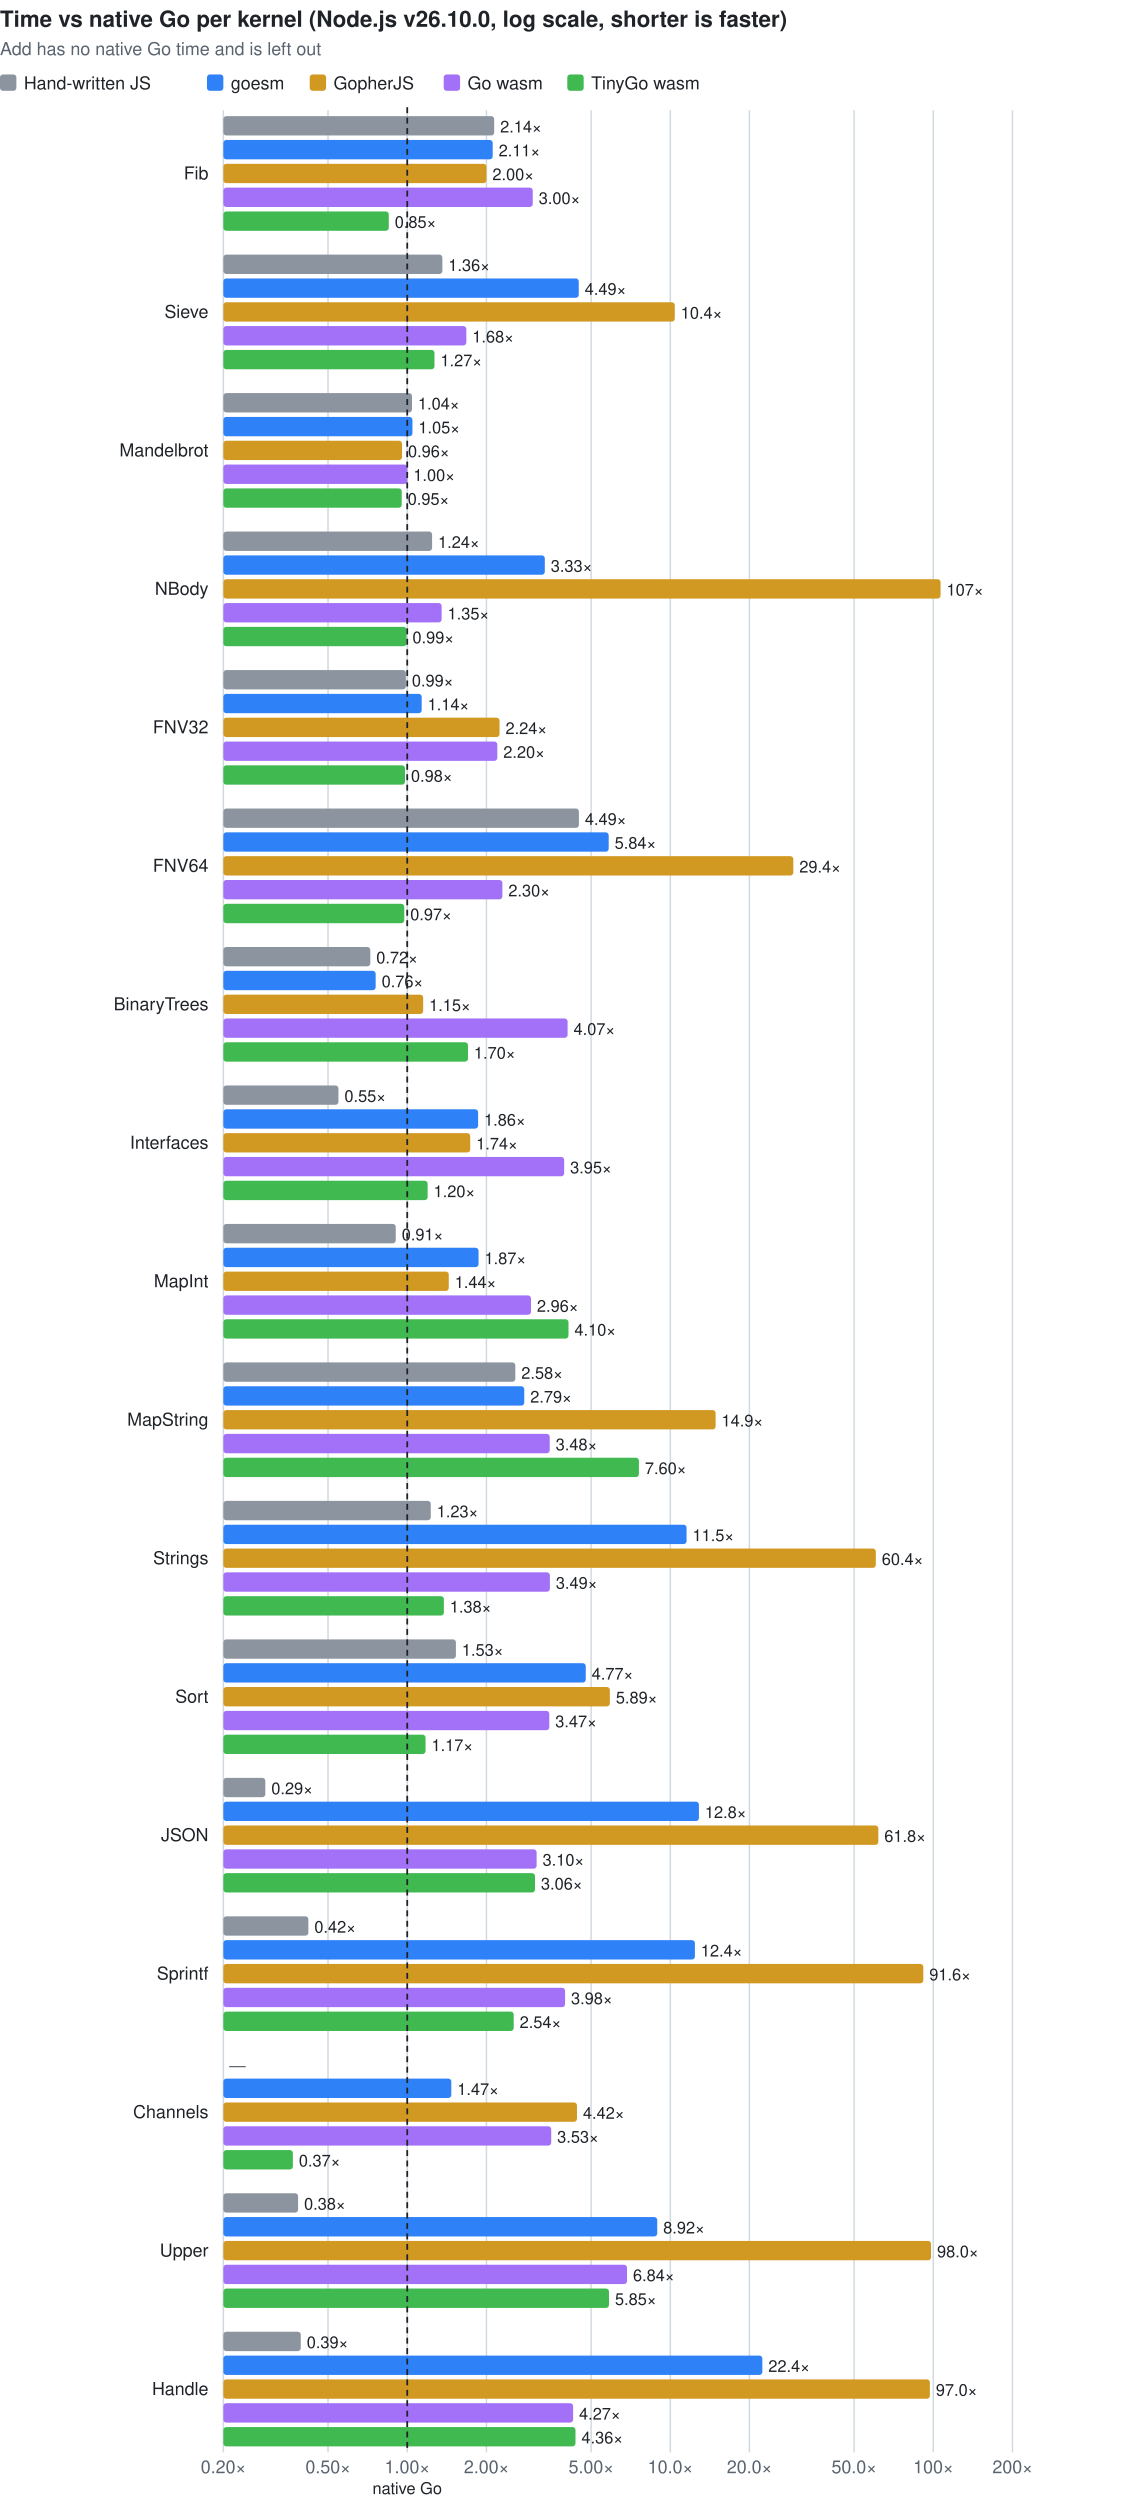
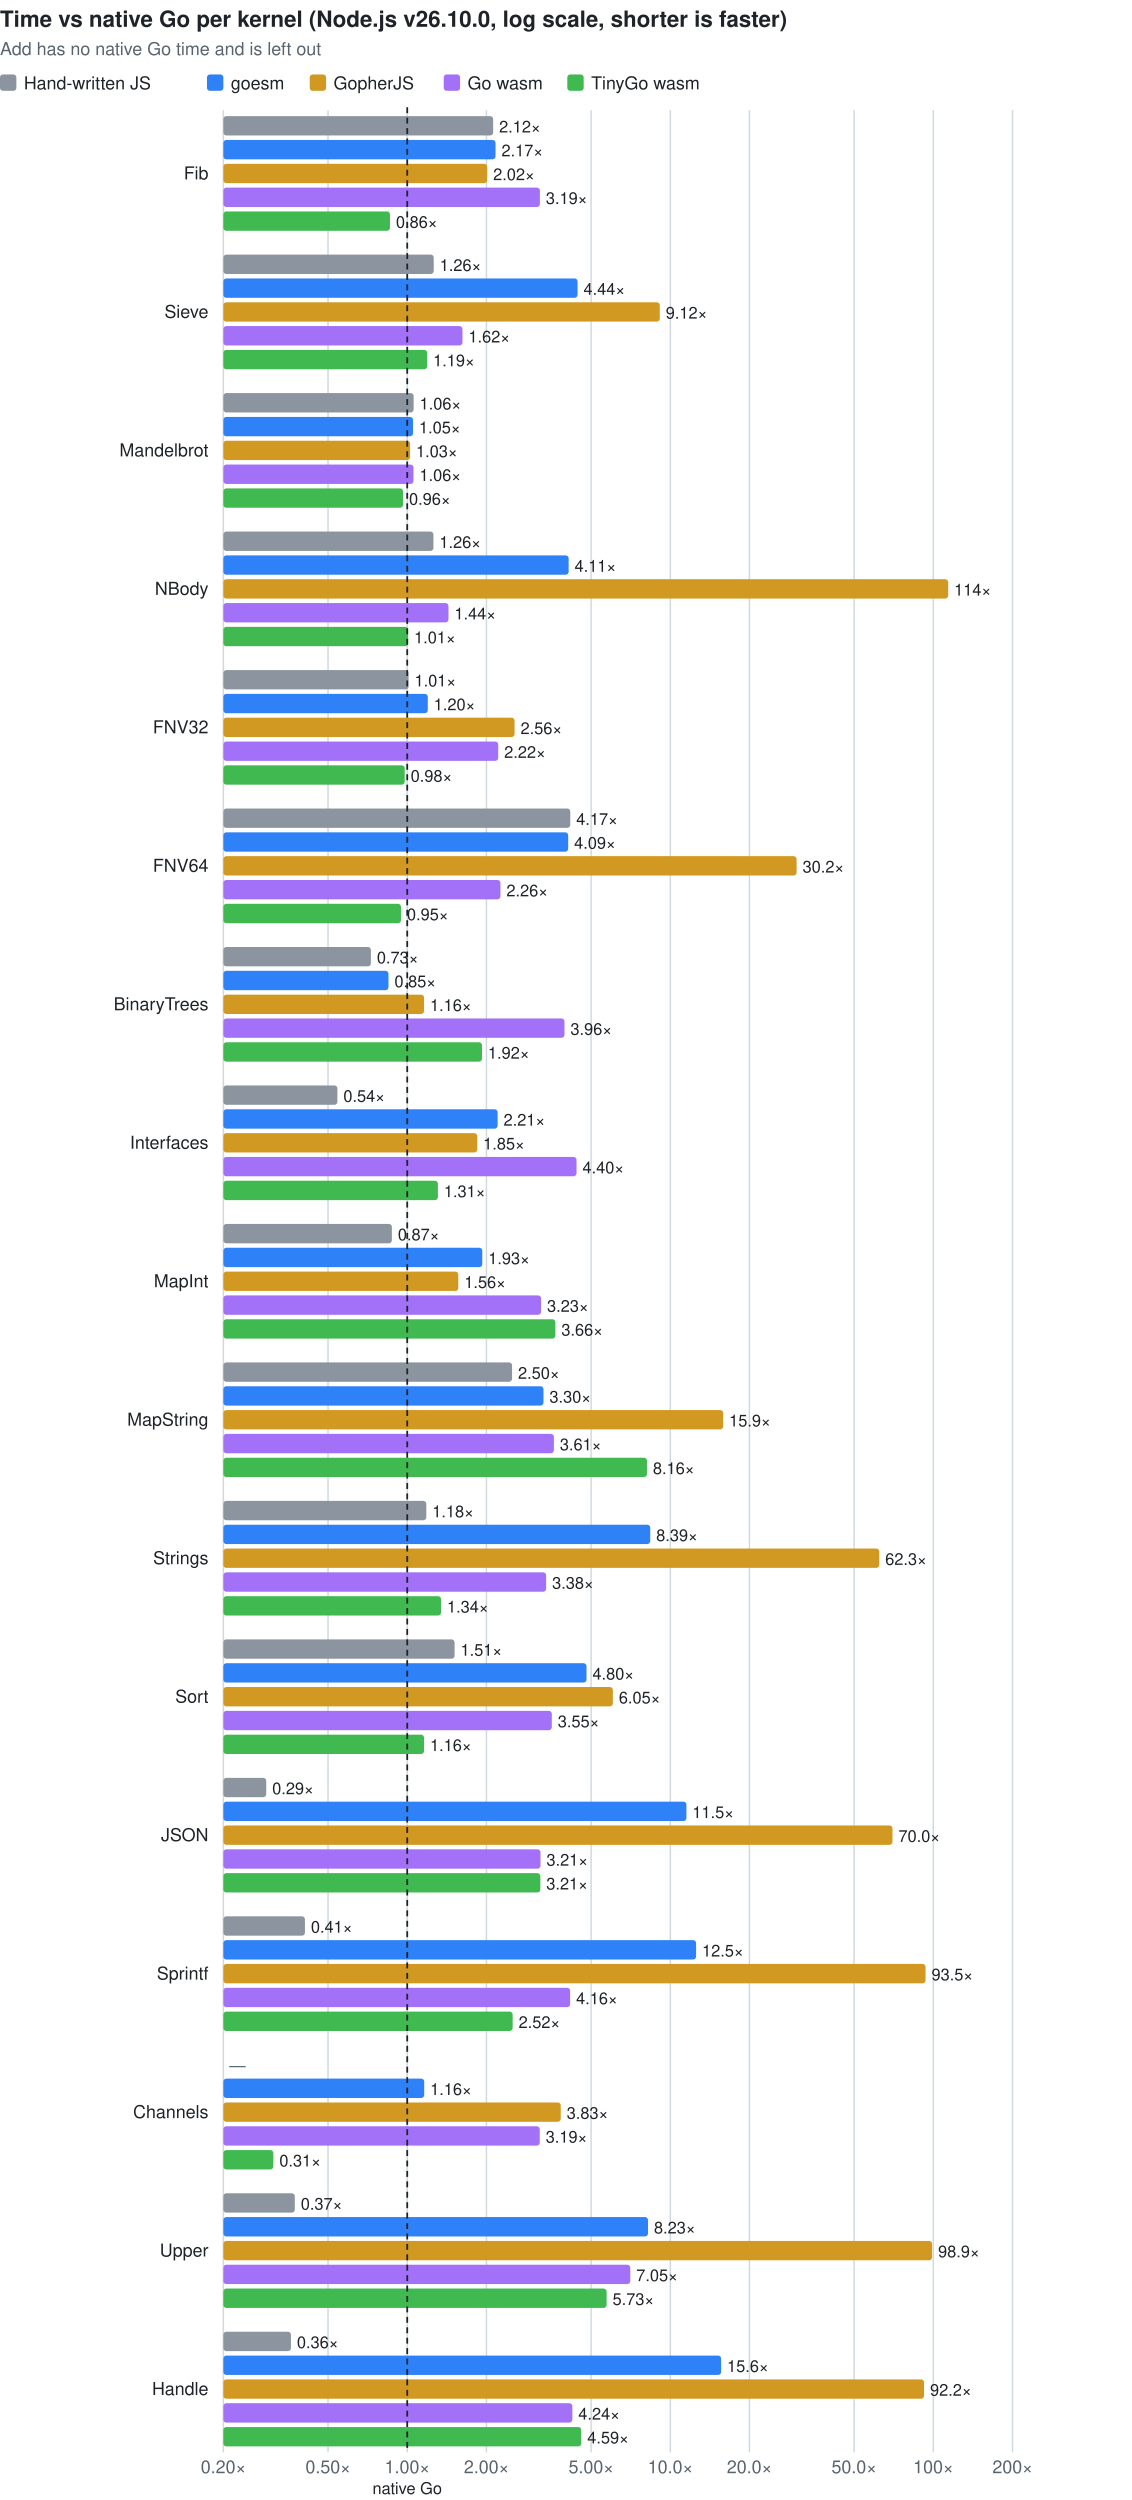
<svg xmlns="http://www.w3.org/2000/svg" width="760" height="1679" viewBox="0 0 760 1679" font-family="-apple-system, 'Segoe UI', Helvetica, Arial, 'Hiragino Sans', 'Noto Sans CJK JP', 'Yu Gothic', sans-serif" font-size="12">
  <style>.t{fill:#1f2328}.m{fill:#59636e}.g{stroke:#d1d9e0}.r{stroke:#1f2328}@media (prefers-color-scheme:dark){.t{fill:#f0f6fc}.m{fill:#9198a1}.g{stroke:#3d444d}.r{stroke:#f0f6fc}}</style>
  <text class="t" x="0" y="18" font-size="15" font-weight="600">Time vs native Go per kernel (Node.js v26.10.0, log scale, shorter is faster)</text>
  <text class="m" x="0" y="37">Add has no native Go time and is left out</text>
  <rect x="0" y="50" width="11" height="11" rx="2" fill="#8c959f" />
  <text class="t" x="16" y="60">Hand-written JS</text>
  <rect x="139" y="50" width="11" height="11" rx="2" fill="#2f81f7" />
  <text class="t" x="155" y="60">goesm</text>
  <rect x="208" y="50" width="11" height="11" rx="2" fill="#d29922" />
  <text class="t" x="224" y="60">GopherJS</text>
  <rect x="298" y="50" width="11" height="11" rx="2" fill="#a371f7" />
  <text class="t" x="314" y="60">Go wasm</text>
  <rect x="381" y="50" width="11" height="11" rx="2" fill="#3fb950" />
  <text class="t" x="397" y="60">TinyGo wasm</text>
  <line class="g" x1="150.0" y1="74" x2="150.0" y2="1647" />
  <text class="m" x="150.0" y="1661" text-anchor="middle">0.20×</text>
  <line class="g" x1="220.3" y1="74" x2="220.3" y2="1647" />
  <text class="m" x="220.3" y="1661" text-anchor="middle">0.50×</text>
  <line class="g" x1="273.5" y1="74" x2="273.5" y2="1647" />
  <text class="m" x="273.5" y="1661" text-anchor="middle">1.00×</text>
  <line class="g" x1="326.7" y1="74" x2="326.7" y2="1647" />
  <text class="m" x="326.7" y="1661" text-anchor="middle">2.00×</text>
  <line class="g" x1="397.0" y1="74" x2="397.0" y2="1647" />
  <text class="m" x="397.0" y="1661" text-anchor="middle">5.00×</text>
  <line class="g" x1="450.2" y1="74" x2="450.2" y2="1647" />
  <text class="m" x="450.2" y="1661" text-anchor="middle">10.0×</text>
  <line class="g" x1="503.3" y1="74" x2="503.3" y2="1647" />
  <text class="m" x="503.3" y="1661" text-anchor="middle">20.0×</text>
  <line class="g" x1="573.6" y1="74" x2="573.6" y2="1647" />
  <text class="m" x="573.6" y="1661" text-anchor="middle">50.0×</text>
  <line class="g" x1="626.8" y1="74" x2="626.8" y2="1647" />
  <text class="m" x="626.8" y="1661" text-anchor="middle">100×</text>
  <line class="g" x1="680.0" y1="74" x2="680.0" y2="1647" />
  <text class="m" x="680.0" y="1661" text-anchor="middle">200×</text>
  <text class="t" x="140" y="120.5" text-anchor="end">Fib</text>
-   <rect x="150" y="78" width="181.9" height="13" rx="2" fill="#8c959f" />
-   <text class="t" x="335.9" y="89" font-size="11">2.14×</text>
-   <rect x="150" y="94" width="180.9" height="13" rx="2" fill="#2f81f7" />
-   <text class="t" x="334.9" y="105" font-size="11">2.11×</text>
-   <rect x="150" y="110" width="176.7" height="13" rx="2" fill="#d29922" />
-   <text class="t" x="330.7" y="121" font-size="11">2.00×</text>
-   <rect x="150" y="126" width="207.8" height="13" rx="2" fill="#a371f7" />
-   <text class="t" x="361.8" y="137" font-size="11">3.00×</text>
-   <rect x="150" y="142" width="111.1" height="13" rx="2" fill="#3fb950" />
-   <text class="t" x="265.1" y="153" font-size="11">0.85×</text>
+   <rect x="150" y="78" width="181.2" height="13" rx="2" fill="#8c959f" />
+   <text class="t" x="335.2" y="89" font-size="11">2.12×</text>
+   <rect x="150" y="94" width="182.8" height="13" rx="2" fill="#2f81f7" />
+   <text class="t" x="336.8" y="105" font-size="11">2.17×</text>
+   <rect x="150" y="110" width="177.2" height="13" rx="2" fill="#d29922" />
+   <text class="t" x="331.2" y="121" font-size="11">2.02×</text>
+   <rect x="150" y="126" width="212.6" height="13" rx="2" fill="#a371f7" />
+   <text class="t" x="366.6" y="137" font-size="11">3.19×</text>
+   <rect x="150" y="142" width="111.9" height="13" rx="2" fill="#3fb950" />
+   <text class="t" x="265.9" y="153" font-size="11">0.86×</text>
  <text class="t" x="140" y="213.5" text-anchor="end">Sieve</text>
-   <rect x="150" y="171" width="147.1" height="13" rx="2" fill="#8c959f" />
-   <text class="t" x="301.1" y="182" font-size="11">1.36×</text>
-   <rect x="150" y="187" width="238.7" height="13" rx="2" fill="#2f81f7" />
-   <text class="t" x="392.7" y="198" font-size="11">4.49×</text>
-   <rect x="150" y="203" width="303.2" height="13" rx="2" fill="#d29922" />
-   <text class="t" x="457.2" y="214" font-size="11">10.4×</text>
-   <rect x="150" y="219" width="163.2" height="13" rx="2" fill="#a371f7" />
-   <text class="t" x="317.2" y="230" font-size="11">1.68×</text>
-   <rect x="150" y="235" width="141.8" height="13" rx="2" fill="#3fb950" />
-   <text class="t" x="295.8" y="246" font-size="11">1.27×</text>
+   <rect x="150" y="171" width="141.3" height="13" rx="2" fill="#8c959f" />
+   <text class="t" x="295.3" y="182" font-size="11">1.26×</text>
+   <rect x="150" y="187" width="237.9" height="13" rx="2" fill="#2f81f7" />
+   <text class="t" x="391.9" y="198" font-size="11">4.44×</text>
+   <rect x="150" y="203" width="293.1" height="13" rx="2" fill="#d29922" />
+   <text class="t" x="447.1" y="214" font-size="11">9.12×</text>
+   <rect x="150" y="219" width="160.6" height="13" rx="2" fill="#a371f7" />
+   <text class="t" x="314.6" y="230" font-size="11">1.62×</text>
+   <rect x="150" y="235" width="136.9" height="13" rx="2" fill="#3fb950" />
+   <text class="t" x="290.9" y="246" font-size="11">1.19×</text>
  <text class="t" x="140" y="306.5" text-anchor="end">Mandelbrot</text>
-   <rect x="150" y="264" width="126.7" height="13" rx="2" fill="#8c959f" />
-   <text class="t" x="280.7" y="275" font-size="11">1.04×</text>
-   <rect x="150" y="280" width="127.0" height="13" rx="2" fill="#2f81f7" />
-   <text class="t" x="281.0" y="291" font-size="11">1.05×</text>
-   <rect x="150" y="296" width="120.0" height="13" rx="2" fill="#d29922" />
-   <text class="t" x="274.0" y="307" font-size="11">0.96×</text>
-   <rect x="150" y="312" width="123.6" height="13" rx="2" fill="#a371f7" />
-   <text class="t" x="277.6" y="323" font-size="11">1.00×</text>
-   <rect x="150" y="328" width="119.8" height="13" rx="2" fill="#3fb950" />
-   <text class="t" x="273.8" y="339" font-size="11">0.95×</text>
+   <rect x="150" y="264" width="127.8" height="13" rx="2" fill="#8c959f" />
+   <text class="t" x="281.8" y="275" font-size="11">1.06×</text>
+   <rect x="150" y="280" width="127.4" height="13" rx="2" fill="#2f81f7" />
+   <text class="t" x="281.4" y="291" font-size="11">1.05×</text>
+   <rect x="150" y="296" width="125.4" height="13" rx="2" fill="#d29922" />
+   <text class="t" x="279.4" y="307" font-size="11">1.03×</text>
+   <rect x="150" y="312" width="127.7" height="13" rx="2" fill="#a371f7" />
+   <text class="t" x="281.7" y="323" font-size="11">1.06×</text>
+   <rect x="150" y="328" width="120.7" height="13" rx="2" fill="#3fb950" />
+   <text class="t" x="274.7" y="339" font-size="11">0.96×</text>
  <text class="t" x="140" y="399.5" text-anchor="end">NBody</text>
-   <rect x="150" y="357" width="140.2" height="13" rx="2" fill="#8c959f" />
-   <text class="t" x="294.2" y="368" font-size="11">1.24×</text>
-   <rect x="150" y="373" width="215.9" height="13" rx="2" fill="#2f81f7" />
-   <text class="t" x="369.9" y="384" font-size="11">3.33×</text>
-   <rect x="150" y="389" width="481.7" height="13" rx="2" fill="#d29922" />
-   <text class="t" x="635.7" y="400" font-size="11">107×</text>
-   <rect x="150" y="405" width="146.6" height="13" rx="2" fill="#a371f7" />
-   <text class="t" x="300.6" y="416" font-size="11">1.35×</text>
-   <rect x="150" y="421" width="123.0" height="13" rx="2" fill="#3fb950" />
-   <text class="t" x="277.0" y="432" font-size="11">0.99×</text>
+   <rect x="150" y="357" width="141.1" height="13" rx="2" fill="#8c959f" />
+   <text class="t" x="295.1" y="368" font-size="11">1.26×</text>
+   <rect x="150" y="373" width="231.9" height="13" rx="2" fill="#2f81f7" />
+   <text class="t" x="385.9" y="384" font-size="11">4.11×</text>
+   <rect x="150" y="389" width="486.8" height="13" rx="2" fill="#d29922" />
+   <text class="t" x="640.8" y="400" font-size="11">114×</text>
+   <rect x="150" y="405" width="151.2" height="13" rx="2" fill="#a371f7" />
+   <text class="t" x="305.2" y="416" font-size="11">1.44×</text>
+   <rect x="150" y="421" width="124.1" height="13" rx="2" fill="#3fb950" />
+   <text class="t" x="278.1" y="432" font-size="11">1.01×</text>
  <text class="t" x="140" y="492.5" text-anchor="end">FNV32</text>
-   <rect x="150" y="450" width="122.6" height="13" rx="2" fill="#8c959f" />
-   <text class="t" x="276.6" y="461" font-size="11">0.99×</text>
-   <rect x="150" y="466" width="133.2" height="13" rx="2" fill="#2f81f7" />
-   <text class="t" x="287.2" y="477" font-size="11">1.14×</text>
-   <rect x="150" y="482" width="185.5" height="13" rx="2" fill="#d29922" />
-   <text class="t" x="339.5" y="493" font-size="11">2.24×</text>
-   <rect x="150" y="498" width="184.0" height="13" rx="2" fill="#a371f7" />
-   <text class="t" x="338.0" y="509" font-size="11">2.20×</text>
-   <rect x="150" y="514" width="122.0" height="13" rx="2" fill="#3fb950" />
-   <text class="t" x="276.0" y="525" font-size="11">0.98×</text>
+   <rect x="150" y="450" width="124.4" height="13" rx="2" fill="#8c959f" />
+   <text class="t" x="278.4" y="461" font-size="11">1.01×</text>
+   <rect x="150" y="466" width="137.3" height="13" rx="2" fill="#2f81f7" />
+   <text class="t" x="291.3" y="477" font-size="11">1.20×</text>
+   <rect x="150" y="482" width="195.6" height="13" rx="2" fill="#d29922" />
+   <text class="t" x="349.6" y="493" font-size="11">2.56×</text>
+   <rect x="150" y="498" width="184.6" height="13" rx="2" fill="#a371f7" />
+   <text class="t" x="338.6" y="509" font-size="11">2.22×</text>
+   <rect x="150" y="514" width="121.8" height="13" rx="2" fill="#3fb950" />
+   <text class="t" x="275.8" y="525" font-size="11">0.98×</text>
  <text class="t" x="140" y="585.5" text-anchor="end">FNV64</text>
-   <rect x="150" y="543" width="238.8" height="13" rx="2" fill="#8c959f" />
-   <text class="t" x="392.8" y="554" font-size="11">4.49×</text>
-   <rect x="150" y="559" width="258.8" height="13" rx="2" fill="#2f81f7" />
-   <text class="t" x="412.8" y="570" font-size="11">5.84×</text>
-   <rect x="150" y="575" width="382.8" height="13" rx="2" fill="#d29922" />
-   <text class="t" x="536.8" y="586" font-size="11">29.4×</text>
-   <rect x="150" y="591" width="187.4" height="13" rx="2" fill="#a371f7" />
-   <text class="t" x="341.4" y="602" font-size="11">2.30×</text>
-   <rect x="150" y="607" width="121.5" height="13" rx="2" fill="#3fb950" />
-   <text class="t" x="275.5" y="618" font-size="11">0.97×</text>
+   <rect x="150" y="543" width="233.0" height="13" rx="2" fill="#8c959f" />
+   <text class="t" x="387.0" y="554" font-size="11">4.17×</text>
+   <rect x="150" y="559" width="231.6" height="13" rx="2" fill="#2f81f7" />
+   <text class="t" x="385.6" y="570" font-size="11">4.09×</text>
+   <rect x="150" y="575" width="385.0" height="13" rx="2" fill="#d29922" />
+   <text class="t" x="539.0" y="586" font-size="11">30.2×</text>
+   <rect x="150" y="591" width="186.1" height="13" rx="2" fill="#a371f7" />
+   <text class="t" x="340.1" y="602" font-size="11">2.26×</text>
+   <rect x="150" y="607" width="119.3" height="13" rx="2" fill="#3fb950" />
+   <text class="t" x="273.3" y="618" font-size="11">0.95×</text>
  <text class="t" x="140" y="678.5" text-anchor="end">BinaryTrees</text>
-   <rect x="150" y="636" width="98.7" height="13" rx="2" fill="#8c959f" />
-   <text class="t" x="252.7" y="647" font-size="11">0.72×</text>
-   <rect x="150" y="652" width="102.3" height="13" rx="2" fill="#2f81f7" />
-   <text class="t" x="256.3" y="663" font-size="11">0.76×</text>
-   <rect x="150" y="668" width="134.2" height="13" rx="2" fill="#d29922" />
-   <text class="t" x="288.2" y="679" font-size="11">1.15×</text>
-   <rect x="150" y="684" width="231.2" height="13" rx="2" fill="#a371f7" />
-   <text class="t" x="385.2" y="695" font-size="11">4.07×</text>
-   <rect x="150" y="700" width="164.3" height="13" rx="2" fill="#3fb950" />
-   <text class="t" x="318.3" y="711" font-size="11">1.70×</text>
+   <rect x="150" y="636" width="99.1" height="13" rx="2" fill="#8c959f" />
+   <text class="t" x="253.1" y="647" font-size="11">0.73×</text>
+   <rect x="150" y="652" width="110.9" height="13" rx="2" fill="#2f81f7" />
+   <text class="t" x="264.9" y="663" font-size="11">0.85×</text>
+   <rect x="150" y="668" width="134.8" height="13" rx="2" fill="#d29922" />
+   <text class="t" x="288.8" y="679" font-size="11">1.16×</text>
+   <rect x="150" y="684" width="229.1" height="13" rx="2" fill="#a371f7" />
+   <text class="t" x="383.1" y="695" font-size="11">3.96×</text>
+   <rect x="150" y="700" width="173.7" height="13" rx="2" fill="#3fb950" />
+   <text class="t" x="327.7" y="711" font-size="11">1.92×</text>
  <text class="t" x="140" y="771.5" text-anchor="end">Interfaces</text>
-   <rect x="150" y="729" width="77.3" height="13" rx="2" fill="#8c959f" />
-   <text class="t" x="231.3" y="740" font-size="11">0.55×</text>
-   <rect x="150" y="745" width="171.1" height="13" rx="2" fill="#2f81f7" />
-   <text class="t" x="325.1" y="756" font-size="11">1.86×</text>
-   <rect x="150" y="761" width="165.8" height="13" rx="2" fill="#d29922" />
-   <text class="t" x="319.8" y="772" font-size="11">1.74×</text>
-   <rect x="150" y="777" width="228.9" height="13" rx="2" fill="#a371f7" />
-   <text class="t" x="382.9" y="788" font-size="11">3.95×</text>
-   <rect x="150" y="793" width="137.2" height="13" rx="2" fill="#3fb950" />
-   <text class="t" x="291.2" y="804" font-size="11">1.20×</text>
+   <rect x="150" y="729" width="76.6" height="13" rx="2" fill="#8c959f" />
+   <text class="t" x="230.6" y="740" font-size="11">0.54×</text>
+   <rect x="150" y="745" width="184.2" height="13" rx="2" fill="#2f81f7" />
+   <text class="t" x="338.2" y="756" font-size="11">2.21×</text>
+   <rect x="150" y="761" width="170.5" height="13" rx="2" fill="#d29922" />
+   <text class="t" x="324.5" y="772" font-size="11">1.85×</text>
+   <rect x="150" y="777" width="237.2" height="13" rx="2" fill="#a371f7" />
+   <text class="t" x="391.2" y="788" font-size="11">4.40×</text>
+   <rect x="150" y="793" width="144.1" height="13" rx="2" fill="#3fb950" />
+   <text class="t" x="298.1" y="804" font-size="11">1.31×</text>
  <text class="t" x="140" y="864.5" text-anchor="end">MapInt</text>
-   <rect x="150" y="822" width="115.8" height="13" rx="2" fill="#8c959f" />
-   <text class="t" x="269.8" y="833" font-size="11">0.91×</text>
-   <rect x="150" y="838" width="171.4" height="13" rx="2" fill="#2f81f7" />
-   <text class="t" x="325.4" y="849" font-size="11">1.87×</text>
-   <rect x="150" y="854" width="151.4" height="13" rx="2" fill="#d29922" />
-   <text class="t" x="305.4" y="865" font-size="11">1.44×</text>
-   <rect x="150" y="870" width="206.6" height="13" rx="2" fill="#a371f7" />
-   <text class="t" x="360.6" y="881" font-size="11">2.96×</text>
-   <rect x="150" y="886" width="231.8" height="13" rx="2" fill="#3fb950" />
-   <text class="t" x="385.8" y="897" font-size="11">4.10×</text>
+   <rect x="150" y="822" width="113.2" height="13" rx="2" fill="#8c959f" />
+   <text class="t" x="267.2" y="833" font-size="11">0.87×</text>
+   <rect x="150" y="838" width="173.9" height="13" rx="2" fill="#2f81f7" />
+   <text class="t" x="327.9" y="849" font-size="11">1.93×</text>
+   <rect x="150" y="854" width="157.8" height="13" rx="2" fill="#d29922" />
+   <text class="t" x="311.8" y="865" font-size="11">1.56×</text>
+   <rect x="150" y="870" width="213.4" height="13" rx="2" fill="#a371f7" />
+   <text class="t" x="367.4" y="881" font-size="11">3.23×</text>
+   <rect x="150" y="886" width="223.0" height="13" rx="2" fill="#3fb950" />
+   <text class="t" x="377.0" y="897" font-size="11">3.66×</text>
  <text class="t" x="140" y="957.5" text-anchor="end">MapString</text>
-   <rect x="150" y="915" width="196.1" height="13" rx="2" fill="#8c959f" />
-   <text class="t" x="350.1" y="926" font-size="11">2.58×</text>
-   <rect x="150" y="931" width="202.1" height="13" rx="2" fill="#2f81f7" />
-   <text class="t" x="356.1" y="942" font-size="11">2.79×</text>
-   <rect x="150" y="947" width="330.6" height="13" rx="2" fill="#d29922" />
-   <text class="t" x="484.6" y="958" font-size="11">14.9×</text>
-   <rect x="150" y="963" width="219.2" height="13" rx="2" fill="#a371f7" />
-   <text class="t" x="373.2" y="974" font-size="11">3.48×</text>
-   <rect x="150" y="979" width="279.1" height="13" rx="2" fill="#3fb950" />
-   <text class="t" x="433.1" y="990" font-size="11">7.60×</text>
+   <rect x="150" y="915" width="193.9" height="13" rx="2" fill="#8c959f" />
+   <text class="t" x="347.9" y="926" font-size="11">2.50×</text>
+   <rect x="150" y="931" width="215.0" height="13" rx="2" fill="#2f81f7" />
+   <text class="t" x="369.0" y="942" font-size="11">3.30×</text>
+   <rect x="150" y="947" width="335.7" height="13" rx="2" fill="#d29922" />
+   <text class="t" x="489.7" y="958" font-size="11">15.9×</text>
+   <rect x="150" y="963" width="222.0" height="13" rx="2" fill="#a371f7" />
+   <text class="t" x="376.0" y="974" font-size="11">3.61×</text>
+   <rect x="150" y="979" width="284.5" height="13" rx="2" fill="#3fb950" />
+   <text class="t" x="438.5" y="990" font-size="11">8.16×</text>
  <text class="t" x="140" y="1050.5" text-anchor="end">Strings</text>
-   <rect x="150" y="1008" width="139.3" height="13" rx="2" fill="#8c959f" />
-   <text class="t" x="293.3" y="1019" font-size="11">1.23×</text>
-   <rect x="150" y="1024" width="311.1" height="13" rx="2" fill="#2f81f7" />
-   <text class="t" x="465.1" y="1035" font-size="11">11.5×</text>
-   <rect x="150" y="1040" width="438.2" height="13" rx="2" fill="#d29922" />
-   <text class="t" x="592.2" y="1051" font-size="11">60.4×</text>
-   <rect x="150" y="1056" width="219.3" height="13" rx="2" fill="#a371f7" />
-   <text class="t" x="373.3" y="1067" font-size="11">3.49×</text>
-   <rect x="150" y="1072" width="148.1" height="13" rx="2" fill="#3fb950" />
-   <text class="t" x="302.1" y="1083" font-size="11">1.38×</text>
+   <rect x="150" y="1008" width="136.3" height="13" rx="2" fill="#8c959f" />
+   <text class="t" x="290.3" y="1019" font-size="11">1.18×</text>
+   <rect x="150" y="1024" width="286.7" height="13" rx="2" fill="#2f81f7" />
+   <text class="t" x="440.7" y="1035" font-size="11">8.39×</text>
+   <rect x="150" y="1040" width="440.5" height="13" rx="2" fill="#d29922" />
+   <text class="t" x="594.5" y="1051" font-size="11">62.3×</text>
+   <rect x="150" y="1056" width="216.8" height="13" rx="2" fill="#a371f7" />
+   <text class="t" x="370.8" y="1067" font-size="11">3.38×</text>
+   <rect x="150" y="1072" width="146.2" height="13" rx="2" fill="#3fb950" />
+   <text class="t" x="300.2" y="1083" font-size="11">1.34×</text>
  <text class="t" x="140" y="1143.5" text-anchor="end">Sort</text>
-   <rect x="150" y="1101" width="156.2" height="13" rx="2" fill="#8c959f" />
-   <text class="t" x="310.2" y="1112" font-size="11">1.53×</text>
-   <rect x="150" y="1117" width="243.4" height="13" rx="2" fill="#2f81f7" />
-   <text class="t" x="397.4" y="1128" font-size="11">4.77×</text>
-   <rect x="150" y="1133" width="259.6" height="13" rx="2" fill="#d29922" />
-   <text class="t" x="413.6" y="1144" font-size="11">5.89×</text>
-   <rect x="150" y="1149" width="218.9" height="13" rx="2" fill="#a371f7" />
-   <text class="t" x="372.9" y="1160" font-size="11">3.47×</text>
-   <rect x="150" y="1165" width="135.8" height="13" rx="2" fill="#3fb950" />
-   <text class="t" x="289.8" y="1176" font-size="11">1.17×</text>
+   <rect x="150" y="1101" width="155.3" height="13" rx="2" fill="#8c959f" />
+   <text class="t" x="309.3" y="1112" font-size="11">1.51×</text>
+   <rect x="150" y="1117" width="243.9" height="13" rx="2" fill="#2f81f7" />
+   <text class="t" x="397.9" y="1128" font-size="11">4.80×</text>
+   <rect x="150" y="1133" width="261.6" height="13" rx="2" fill="#d29922" />
+   <text class="t" x="415.6" y="1144" font-size="11">6.05×</text>
+   <rect x="150" y="1149" width="220.6" height="13" rx="2" fill="#a371f7" />
+   <text class="t" x="374.6" y="1160" font-size="11">3.55×</text>
+   <rect x="150" y="1165" width="134.8" height="13" rx="2" fill="#3fb950" />
+   <text class="t" x="288.8" y="1176" font-size="11">1.16×</text>
  <text class="t" x="140" y="1236.5" text-anchor="end">JSON</text>
-   <rect x="150" y="1194" width="28.2" height="13" rx="2" fill="#8c959f" />
-   <text class="t" x="182.2" y="1205" font-size="11">0.29×</text>
-   <rect x="150" y="1210" width="319.4" height="13" rx="2" fill="#2f81f7" />
-   <text class="t" x="473.4" y="1221" font-size="11">12.8×</text>
-   <rect x="150" y="1226" width="439.9" height="13" rx="2" fill="#d29922" />
-   <text class="t" x="593.9" y="1237" font-size="11">61.8×</text>
-   <rect x="150" y="1242" width="210.4" height="13" rx="2" fill="#a371f7" />
-   <text class="t" x="364.4" y="1253" font-size="11">3.10×</text>
-   <rect x="150" y="1258" width="209.3" height="13" rx="2" fill="#3fb950" />
-   <text class="t" x="363.3" y="1269" font-size="11">3.06×</text>
+   <rect x="150" y="1194" width="28.8" height="13" rx="2" fill="#8c959f" />
+   <text class="t" x="182.8" y="1205" font-size="11">0.29×</text>
+   <rect x="150" y="1210" width="311.0" height="13" rx="2" fill="#2f81f7" />
+   <text class="t" x="465.0" y="1221" font-size="11">11.5×</text>
+   <rect x="150" y="1226" width="449.4" height="13" rx="2" fill="#d29922" />
+   <text class="t" x="603.4" y="1237" font-size="11">70.0×</text>
+   <rect x="150" y="1242" width="213.0" height="13" rx="2" fill="#a371f7" />
+   <text class="t" x="367.0" y="1253" font-size="11">3.21×</text>
+   <rect x="150" y="1258" width="212.9" height="13" rx="2" fill="#3fb950" />
+   <text class="t" x="366.9" y="1269" font-size="11">3.21×</text>
  <text class="t" x="140" y="1329.5" text-anchor="end">Sprintf</text>
-   <rect x="150" y="1287" width="57.1" height="13" rx="2" fill="#8c959f" />
-   <text class="t" x="211.1" y="1298" font-size="11">0.42×</text>
-   <rect x="150" y="1303" width="316.7" height="13" rx="2" fill="#2f81f7" />
-   <text class="t" x="470.7" y="1314" font-size="11">12.4×</text>
-   <rect x="150" y="1319" width="470.1" height="13" rx="2" fill="#d29922" />
-   <text class="t" x="624.1" y="1330" font-size="11">91.6×</text>
-   <rect x="150" y="1335" width="229.5" height="13" rx="2" fill="#a371f7" />
-   <text class="t" x="383.5" y="1346" font-size="11">3.98×</text>
-   <rect x="150" y="1351" width="195.0" height="13" rx="2" fill="#3fb950" />
-   <text class="t" x="349.0" y="1362" font-size="11">2.54×</text>
+   <rect x="150" y="1287" width="54.8" height="13" rx="2" fill="#8c959f" />
+   <text class="t" x="208.8" y="1298" font-size="11">0.41×</text>
+   <rect x="150" y="1303" width="317.5" height="13" rx="2" fill="#2f81f7" />
+   <text class="t" x="471.5" y="1314" font-size="11">12.5×</text>
+   <rect x="150" y="1319" width="471.6" height="13" rx="2" fill="#d29922" />
+   <text class="t" x="625.6" y="1330" font-size="11">93.5×</text>
+   <rect x="150" y="1335" width="232.9" height="13" rx="2" fill="#a371f7" />
+   <text class="t" x="386.9" y="1346" font-size="11">4.16×</text>
+   <rect x="150" y="1351" width="194.3" height="13" rx="2" fill="#3fb950" />
+   <text class="t" x="348.3" y="1362" font-size="11">2.52×</text>
  <text class="t" x="140" y="1422.5" text-anchor="end">Channels</text>
  <text class="m" x="154" y="1391" font-size="11">—</text>
-   <rect x="150" y="1396" width="153.1" height="13" rx="2" fill="#2f81f7" />
-   <text class="t" x="307.1" y="1407" font-size="11">1.47×</text>
-   <rect x="150" y="1412" width="237.5" height="13" rx="2" fill="#d29922" />
-   <text class="t" x="391.5" y="1423" font-size="11">4.42×</text>
-   <rect x="150" y="1428" width="220.2" height="13" rx="2" fill="#a371f7" />
-   <text class="t" x="374.2" y="1439" font-size="11">3.53×</text>
-   <rect x="150" y="1444" width="46.7" height="13" rx="2" fill="#3fb950" />
-   <text class="t" x="200.7" y="1455" font-size="11">0.37×</text>
+   <rect x="150" y="1396" width="134.9" height="13" rx="2" fill="#2f81f7" />
+   <text class="t" x="288.9" y="1407" font-size="11">1.16×</text>
+   <rect x="150" y="1412" width="226.6" height="13" rx="2" fill="#d29922" />
+   <text class="t" x="380.6" y="1423" font-size="11">3.83×</text>
+   <rect x="150" y="1428" width="212.5" height="13" rx="2" fill="#a371f7" />
+   <text class="t" x="366.5" y="1439" font-size="11">3.19×</text>
+   <rect x="150" y="1444" width="33.6" height="13" rx="2" fill="#3fb950" />
+   <text class="t" x="187.6" y="1455" font-size="11">0.31×</text>
  <text class="t" x="140" y="1515.5" text-anchor="end">Upper</text>
-   <rect x="150" y="1473" width="50.2" height="13" rx="2" fill="#8c959f" />
-   <text class="t" x="204.2" y="1484" font-size="11">0.38×</text>
-   <rect x="150" y="1489" width="291.4" height="13" rx="2" fill="#2f81f7" />
-   <text class="t" x="445.4" y="1500" font-size="11">8.92×</text>
-   <rect x="150" y="1505" width="475.3" height="13" rx="2" fill="#d29922" />
-   <text class="t" x="629.3" y="1516" font-size="11">98.0×</text>
-   <rect x="150" y="1521" width="271.1" height="13" rx="2" fill="#a371f7" />
-   <text class="t" x="425.1" y="1532" font-size="11">6.84×</text>
-   <rect x="150" y="1537" width="259.0" height="13" rx="2" fill="#3fb950" />
-   <text class="t" x="413.0" y="1548" font-size="11">5.85×</text>
+   <rect x="150" y="1473" width="48.0" height="13" rx="2" fill="#8c959f" />
+   <text class="t" x="202.0" y="1484" font-size="11">0.37×</text>
+   <rect x="150" y="1489" width="285.2" height="13" rx="2" fill="#2f81f7" />
+   <text class="t" x="439.2" y="1500" font-size="11">8.23×</text>
+   <rect x="150" y="1505" width="476.0" height="13" rx="2" fill="#d29922" />
+   <text class="t" x="630.0" y="1516" font-size="11">98.9×</text>
+   <rect x="150" y="1521" width="273.3" height="13" rx="2" fill="#a371f7" />
+   <text class="t" x="427.3" y="1532" font-size="11">7.05×</text>
+   <rect x="150" y="1537" width="257.4" height="13" rx="2" fill="#3fb950" />
+   <text class="t" x="411.4" y="1548" font-size="11">5.73×</text>
  <text class="t" x="140" y="1608.5" text-anchor="end">Handle</text>
-   <rect x="150" y="1566" width="52.0" height="13" rx="2" fill="#8c959f" />
-   <text class="t" x="206.0" y="1577" font-size="11">0.39×</text>
-   <rect x="150" y="1582" width="362.0" height="13" rx="2" fill="#2f81f7" />
-   <text class="t" x="516.0" y="1593" font-size="11">22.4×</text>
-   <rect x="150" y="1598" width="474.5" height="13" rx="2" fill="#d29922" />
-   <text class="t" x="628.5" y="1609" font-size="11">97.0×</text>
-   <rect x="150" y="1614" width="234.9" height="13" rx="2" fill="#a371f7" />
-   <text class="t" x="388.9" y="1625" font-size="11">4.27×</text>
-   <rect x="150" y="1630" width="236.5" height="13" rx="2" fill="#3fb950" />
-   <text class="t" x="390.5" y="1641" font-size="11">4.36×</text>
+   <rect x="150" y="1566" width="45.4" height="13" rx="2" fill="#8c959f" />
+   <text class="t" x="199.4" y="1577" font-size="11">0.36×</text>
+   <rect x="150" y="1582" width="334.3" height="13" rx="2" fill="#2f81f7" />
+   <text class="t" x="488.3" y="1593" font-size="11">15.6×</text>
+   <rect x="150" y="1598" width="470.6" height="13" rx="2" fill="#d29922" />
+   <text class="t" x="624.6" y="1609" font-size="11">92.2×</text>
+   <rect x="150" y="1614" width="234.4" height="13" rx="2" fill="#a371f7" />
+   <text class="t" x="388.4" y="1625" font-size="11">4.24×</text>
+   <rect x="150" y="1630" width="240.4" height="13" rx="2" fill="#3fb950" />
+   <text class="t" x="394.4" y="1641" font-size="11">4.59×</text>
  <line class="r" x1="273.5" y1="72" x2="273.5" y2="1647" stroke-dasharray="4 3" stroke-width="1.2" />
  <text class="t" x="273.5" y="1675" text-anchor="middle" font-size="11">native Go</text>
</svg>
